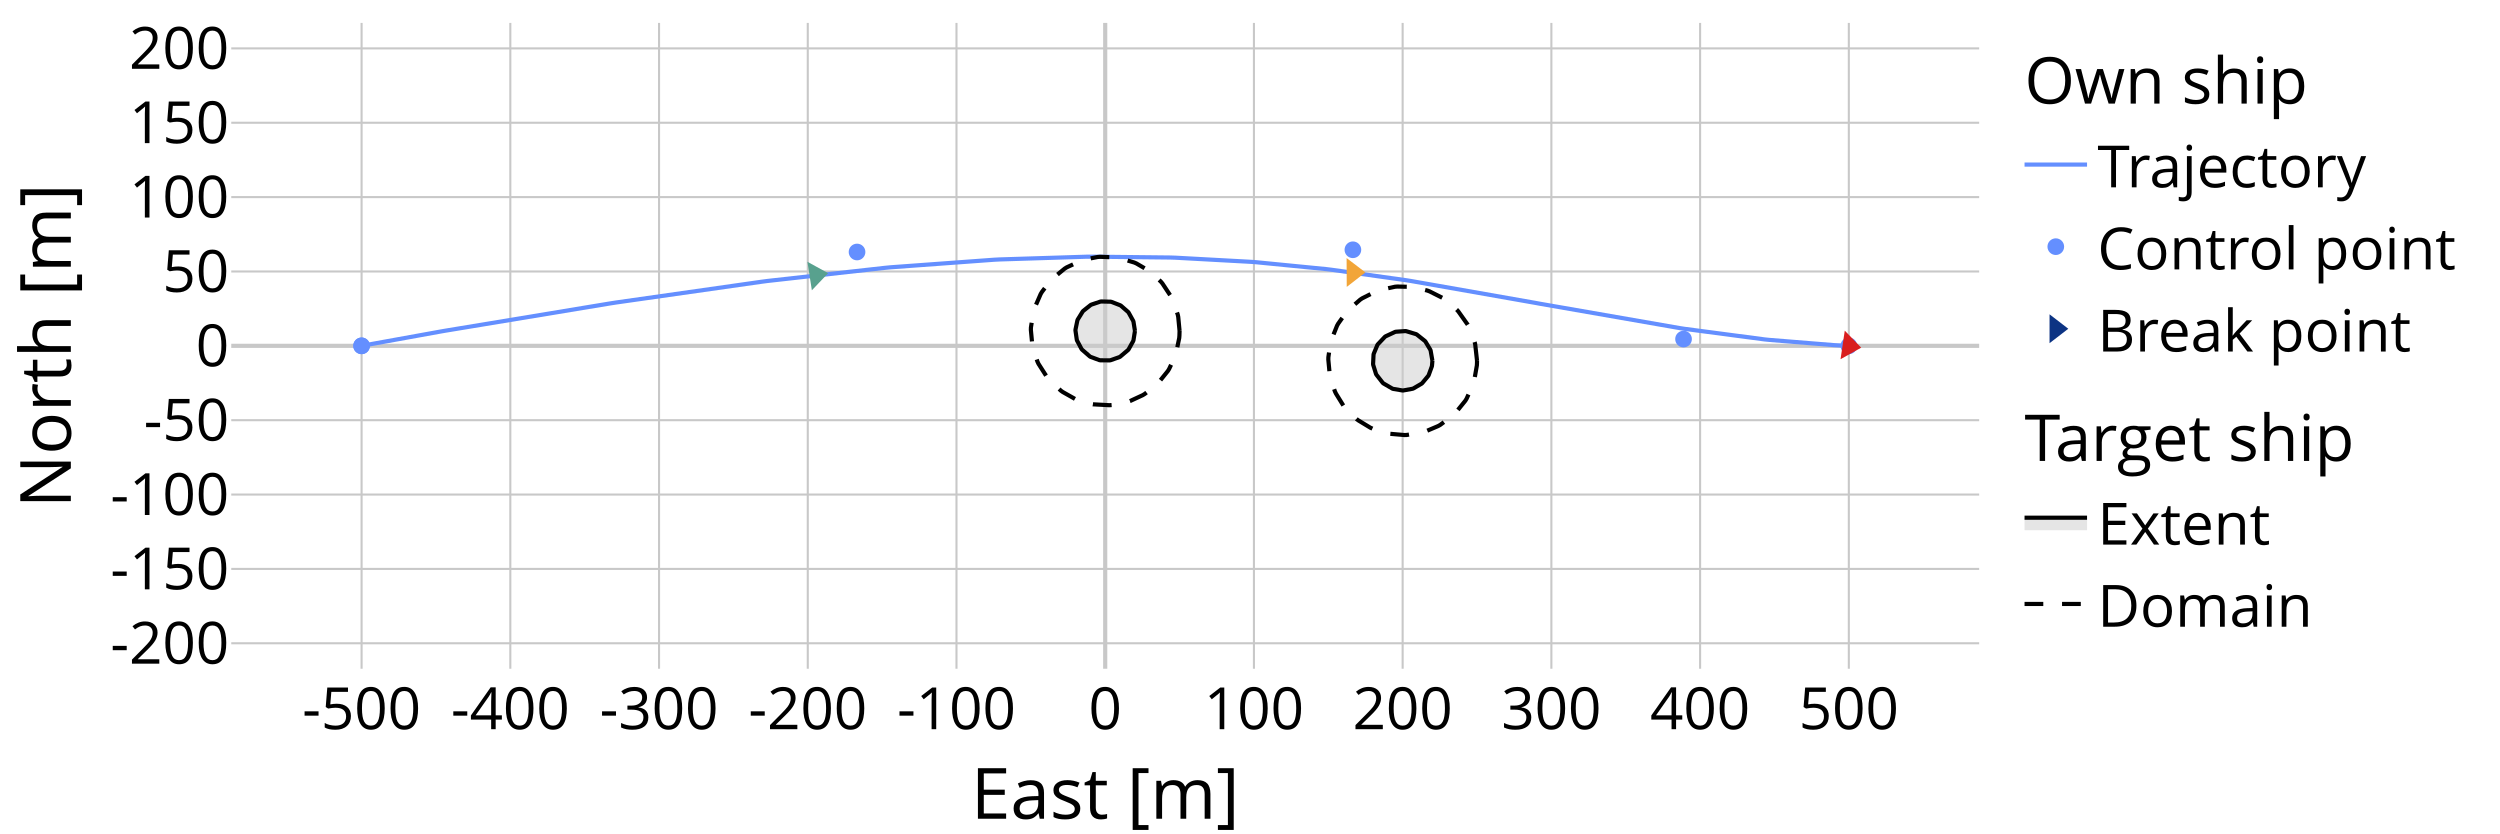
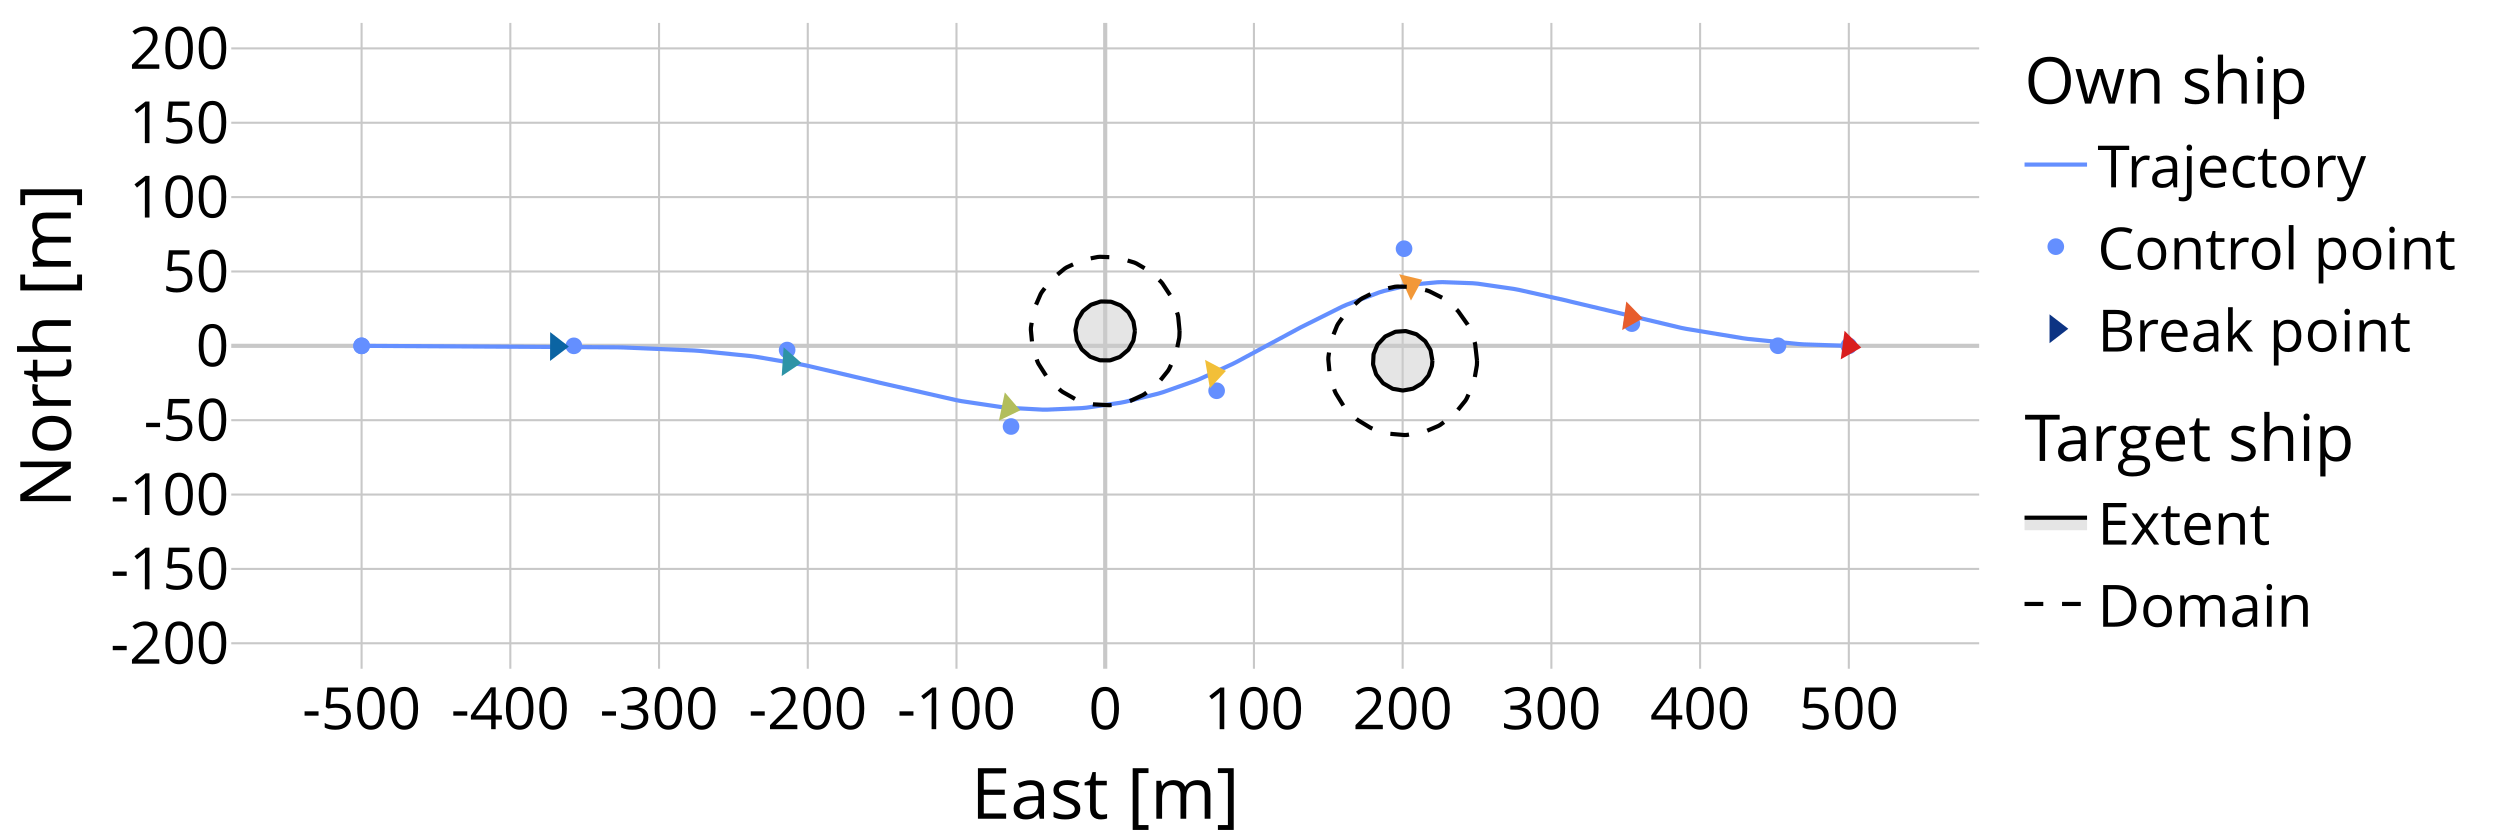
<svg xmlns="http://www.w3.org/2000/svg" class="main-svg" width="1200" height="400" style="" viewBox="0 0 1200 400">
  <rect x="0" y="0" width="1200" height="400" style="fill: rgb(255, 255, 255); fill-opacity: 1;" />
-   <defs id="defs-333a15">
+   <defs id="defs-6db496">
    <g class="clips">
-       <clipPath id="clip333a15xyplot" class="plotclip">
+       <clipPath id="clip6db496xyplot" class="plotclip">
        <rect width="839" height="310" />
      </clipPath>
-       <clipPath class="axesclip" id="clip333a15x">
+       <clipPath class="axesclip" id="clip6db496x">
        <rect x="111" y="0" width="839" height="400" />
      </clipPath>
-       <clipPath class="axesclip" id="clip333a15y">
+       <clipPath class="axesclip" id="clip6db496y">
        <rect x="0" y="11" width="1200" height="310" />
      </clipPath>
-       <clipPath class="axesclip" id="clip333a15xy">
+       <clipPath class="axesclip" id="clip6db496xy">
        <rect x="111" y="11" width="839" height="310" />
      </clipPath>
    </g>
    <g class="gradients" />
    <g class="patterns" />
  </defs>
  <g class="bglayer" />
  <g class="layer-below">
    <g class="imagelayer" />
    <g class="shapelayer" />
  </g>
  <g class="cartesianlayer">
    <g class="subplot xy">
      <g class="layer-subplot">
        <g class="shapelayer" />
        <g class="imagelayer" />
      </g>
      <g class="minor-gridlayer">
        <g class="x" />
        <g class="y" />
      </g>
      <g class="gridlayer">
        <g class="x">
          <path class="xgrid crisp" transform="translate(173.56,0)" d="M0,11v310" style="stroke: rgb(200, 200, 200); stroke-opacity: 1; stroke-width: 1px;" />
          <path class="xgrid crisp" transform="translate(244.95,0)" d="M0,11v310" style="stroke: rgb(200, 200, 200); stroke-opacity: 1; stroke-width: 1px;" />
          <path class="xgrid crisp" transform="translate(316.34,0)" d="M0,11v310" style="stroke: rgb(200, 200, 200); stroke-opacity: 1; stroke-width: 1px;" />
          <path class="xgrid crisp" transform="translate(387.73,0)" d="M0,11v310" style="stroke: rgb(200, 200, 200); stroke-opacity: 1; stroke-width: 1px;" />
          <path class="xgrid crisp" transform="translate(459.11,0)" d="M0,11v310" style="stroke: rgb(200, 200, 200); stroke-opacity: 1; stroke-width: 1px;" />
          <path class="xgrid crisp" transform="translate(601.89,0)" d="M0,11v310" style="stroke: rgb(200, 200, 200); stroke-opacity: 1; stroke-width: 1px;" />
          <path class="xgrid crisp" transform="translate(673.27,0)" d="M0,11v310" style="stroke: rgb(200, 200, 200); stroke-opacity: 1; stroke-width: 1px;" />
          <path class="xgrid crisp" transform="translate(744.66,0)" d="M0,11v310" style="stroke: rgb(200, 200, 200); stroke-opacity: 1; stroke-width: 1px;" />
          <path class="xgrid crisp" transform="translate(816.05,0)" d="M0,11v310" style="stroke: rgb(200, 200, 200); stroke-opacity: 1; stroke-width: 1px;" />
          <path class="xgrid crisp" transform="translate(887.44,0)" d="M0,11v310" style="stroke: rgb(200, 200, 200); stroke-opacity: 1; stroke-width: 1px;" />
        </g>
        <g class="y">
          <path class="ygrid crisp" transform="translate(0,308.77)" d="M111,0h839" style="stroke: rgb(200, 200, 200); stroke-opacity: 1; stroke-width: 1px;" />
          <path class="ygrid crisp" transform="translate(0,273.08)" d="M111,0h839" style="stroke: rgb(200, 200, 200); stroke-opacity: 1; stroke-width: 1px;" />
          <path class="ygrid crisp" transform="translate(0,237.39)" d="M111,0h839" style="stroke: rgb(200, 200, 200); stroke-opacity: 1; stroke-width: 1px;" />
          <path class="ygrid crisp" transform="translate(0,201.69)" d="M111,0h839" style="stroke: rgb(200, 200, 200); stroke-opacity: 1; stroke-width: 1px;" />
          <path class="ygrid crisp" transform="translate(0,130.31)" d="M111,0h839" style="stroke: rgb(200, 200, 200); stroke-opacity: 1; stroke-width: 1px;" />
          <path class="ygrid crisp" transform="translate(0,94.61)" d="M111,0h839" style="stroke: rgb(200, 200, 200); stroke-opacity: 1; stroke-width: 1px;" />
          <path class="ygrid crisp" transform="translate(0,58.92)" d="M111,0h839" style="stroke: rgb(200, 200, 200); stroke-opacity: 1; stroke-width: 1px;" />
          <path class="ygrid crisp" transform="translate(0,23.23)" d="M111,0h839" style="stroke: rgb(200, 200, 200); stroke-opacity: 1; stroke-width: 1px;" />
        </g>
      </g>
      <g class="zerolinelayer">
        <path class="xzl zl crisp" transform="translate(530.5,0)" d="M0,11v310" style="stroke: rgb(200, 200, 200); stroke-opacity: 1; stroke-width: 2px;" />
        <path class="yzl zl crisp" transform="translate(0,166)" d="M111,0h839" style="stroke: rgb(200, 200, 200); stroke-opacity: 1; stroke-width: 2px;" />
      </g>
      <g class="layer-between">
        <g class="shapelayer" />
        <g class="imagelayer" />
      </g>
      <path class="xlines-below" />
      <path class="ylines-below" />
      <g class="overlines-below" />
      <g class="xaxislayer-below" />
      <g class="yaxislayer-below" />
      <g class="overaxes-below" />
      <g class="overplot">
-         <g class="xy" transform="translate(111,11)" clip-path="url(#clip333a15xyplot)">
+         <g class="xy" transform="translate(111,11)" clip-path="url(#clip6db496xyplot)">
          <g class="scatterlayer mlayer">
-             <g class="trace scatter trace864dbb" style="stroke-miterlimit: 2; opacity: 1;">
-               <g class="fills" />
-               <g class="errorbars" />
-               <g class="lines">
-                 <path class="js-line" d="M62.56,155L100.55,148.12L102.57,147.77L181.64,134.68L184.57,134.22L254.38,124.26L257.43,123.86L313.67,117.57L316.52,117.3L366.16,113.67L368.83,113.53L410.55,112.22L413.1,112.2L450.67,112.61L453.13,112.69L489.67,114.69L492.08,114.88L525.66,118.18L528.05,118.47L563.88,123.5L566.27,123.88L625.98,134.39L628.37,134.83L695.24,146.48L697.63,146.85L735.84,151.9L738.23,152.15L769.27,154.66L771.66,154.79L776.44,155" style="vector-effect: none; fill: none; stroke: rgb(100, 143, 255); stroke-opacity: 1; stroke-width: 2px; opacity: 1;" />
-               </g>
-               <g class="points" />
-               <g class="text" />
-             </g>
-             <g class="trace scatter tracef698d3" style="stroke-miterlimit: 2; opacity: 1;">
+             <g class="trace scatter tracedca74e" style="stroke-miterlimit: 2; opacity: 1;">
+               <g class="fills" />
+               <g class="errorbars" />
+               <g class="lines">
+                 <path class="js-line" d="M62.56,155L185.44,155.72L188.17,155.78L222.14,157.24L224.66,157.42L249.45,159.93L251.91,160.26L274,164.03L276.46,164.53L308.63,172.06L311.11,172.67L348.14,181.1L350.59,181.56L370.07,184.46L372.49,184.71L389.27,185.62L391.65,185.63L408.16,184.9L410.5,184.68L426.74,182.33L429.04,181.88L445.01,177.92L447.27,177.24L462.98,171.7L465.2,170.79L480.64,163.7L482.83,162.59L511.16,147.31L513.35,146.13L533.12,136.26L535.34,135.28L551.05,129.35L553.33,128.66L564.84,125.96L567.17,125.58L578.99,124.49L581.38,124.42L595.89,124.95L598.34,125.17L615.62,127.68L618.11,128.15L640.67,133.2L643.18,133.83L695.89,146.36L698.38,146.85L725.56,151.35L728.01,151.68L752.39,154.14L754.81,154.3L776.44,155.03" style="vector-effect: none; fill: none; stroke: rgb(100, 143, 255); stroke-opacity: 1; stroke-width: 2px; opacity: 1;" />
+               </g>
+               <g class="points" />
+               <g class="text" />
+             </g>
+             <g class="trace scatter trace585ad3" style="stroke-miterlimit: 2; opacity: 1;">
              <g class="fills" />
              <g class="errorbars" />
              <g class="lines" />
              <g class="points">
                <path class="point" transform="translate(62.56,155)" d="M4,0A4,4 0 1,1 0,-4A4,4 0 0,1 4,0Z" style="opacity: 1; stroke-width: 0px; fill: rgb(100, 143, 255); fill-opacity: 1;" />
                <path class="point" transform="translate(62.56,155)" d="M4,0A4,4 0 1,1 0,-4A4,4 0 0,1 4,0Z" style="opacity: 1; stroke-width: 0px; fill: rgb(100, 143, 255); fill-opacity: 1;" />
-                 <path class="point" transform="translate(300.38,109.96)" d="M4,0A4,4 0 1,1 0,-4A4,4 0 0,1 4,0Z" style="opacity: 1; stroke-width: 0px; fill: rgb(100, 143, 255); fill-opacity: 1;" />
-                 <path class="point" transform="translate(538.39,108.89)" d="M4,0A4,4 0 1,1 0,-4A4,4 0 0,1 4,0Z" style="opacity: 1; stroke-width: 0px; fill: rgb(100, 143, 255); fill-opacity: 1;" />
-                 <path class="point" transform="translate(697.1,151.75)" d="M4,0A4,4 0 1,1 0,-4A4,4 0 0,1 4,0Z" style="opacity: 1; stroke-width: 0px; fill: rgb(100, 143, 255); fill-opacity: 1;" />
-                 <path class="point" transform="translate(776.44,155)" d="M4,0A4,4 0 1,1 0,-4A4,4 0 0,1 4,0Z" style="opacity: 1; stroke-width: 0px; fill: rgb(100, 143, 255); fill-opacity: 1;" />
-               </g>
-               <g class="text" />
-             </g>
-             <g class="trace scatter tracef0722d" style="stroke-miterlimit: 2; opacity: 1;">
+                 <path class="point" transform="translate(164.46,155)" d="M4,0A4,4 0 1,1 0,-4A4,4 0 0,1 4,0Z" style="opacity: 1; stroke-width: 0px; fill: rgb(100, 143, 255); fill-opacity: 1;" />
+                 <path class="point" transform="translate(266.82,157.02)" d="M4,0A4,4 0 1,1 0,-4A4,4 0 0,1 4,0Z" style="opacity: 1; stroke-width: 0px; fill: rgb(100, 143, 255); fill-opacity: 1;" />
+                 <path class="point" transform="translate(374.3,193.72)" d="M4,0A4,4 0 1,1 0,-4A4,4 0 0,1 4,0Z" style="opacity: 1; stroke-width: 0px; fill: rgb(100, 143, 255); fill-opacity: 1;" />
+                 <path class="point" transform="translate(472.98,176.56)" d="M4,0A4,4 0 1,1 0,-4A4,4 0 0,1 4,0Z" style="opacity: 1; stroke-width: 0px; fill: rgb(100, 143, 255); fill-opacity: 1;" />
+                 <path class="point" transform="translate(562.94,108.38)" d="M4,0A4,4 0 1,1 0,-4A4,4 0 0,1 4,0Z" style="opacity: 1; stroke-width: 0px; fill: rgb(100, 143, 255); fill-opacity: 1;" />
+                 <path class="point" transform="translate(672.29,144.34)" d="M4,0A4,4 0 1,1 0,-4A4,4 0 0,1 4,0Z" style="opacity: 1; stroke-width: 0px; fill: rgb(100, 143, 255); fill-opacity: 1;" />
+                 <path class="point" transform="translate(742.43,154.96)" d="M4,0A4,4 0 1,1 0,-4A4,4 0 0,1 4,0Z" style="opacity: 1; stroke-width: 0px; fill: rgb(100, 143, 255); fill-opacity: 1;" />
+                 <path class="point" transform="translate(776.44,155.03)" d="M4,0A4,4 0 1,1 0,-4A4,4 0 0,1 4,0Z" style="opacity: 1; stroke-width: 0px; fill: rgb(100, 143, 255); fill-opacity: 1;" />
+               </g>
+               <g class="text" />
+             </g>
+             <g class="trace scatter trace3b9e58" style="stroke-miterlimit: 2; opacity: 1;">
              <g class="fills" />
              <g class="errorbars" />
              <g class="lines" />
              <g class="points">
                <path class="point" transform="translate(62.56,155)" d="M0,0Z" style="opacity: 1; stroke-width: 0px; fill: rgb(12, 51, 131); fill-opacity: 1;" />
-                 <path class="point" transform="translate(280.59,121.04)" d="M-4.031,-6.386L-1.898,7.309L5.929,-0.923Z" style="opacity: 1; stroke-width: 0px; fill: rgb(88, 161, 142); fill-opacity: 1;" />
-                 <path class="point" transform="translate(538.4,119.78)" d="M-3.034,-6.915L-2.966,6.945L6,-0.029Z" style="opacity: 1; stroke-width: 0px; fill: rgb(242, 165, 56); fill-opacity: 1;" />
-                 <path class="point" transform="translate(776.44,155)" d="M-1.953,-7.295L-3.982,6.416L5.935,0.878Z" style="opacity: 1; stroke-width: 0px; fill: rgb(217, 30, 30); fill-opacity: 1;" />
-               </g>
-               <g class="text" />
-             </g>
-             <g class="trace scatter tracedb20e5" style="stroke-miterlimit: 2; opacity: 1;">
+                 <path class="point" transform="translate(156.05,155.34)" d="M-2.975,-6.941L-3.025,6.919L6,0.021Z" style="opacity: 1; stroke-width: 0px; fill: rgb(11, 100, 163); fill-opacity: 1;" />
+                 <path class="point" transform="translate(267.67,162.8)" d="M-2.531,-7.115L-3.456,6.714L5.987,0.4Z" style="opacity: 1; stroke-width: 0px; fill: rgb(45, 147, 166); fill-opacity: 1;" />
+                 <path class="point" transform="translate(372.84,184.74)" d="M-1.521,-7.397L-4.352,6.171L5.873,1.226Z" style="opacity: 1; stroke-width: 0px; fill: rgb(178, 190, 92); fill-opacity: 1;" />
+                 <path class="point" transform="translate(471.53,168.05)" d="M-4.114,-6.333L-1.802,7.333L5.916,-1.001Z" style="opacity: 1; stroke-width: 0px; fill: rgb(242, 191, 56); fill-opacity: 1;" />
+                 <path class="point" transform="translate(566.17,125.73)" d="M-5.568,-5.102L0.09,7.551L5.477,-2.449Z" style="opacity: 1; stroke-width: 0px; fill: rgb(242, 152, 56); fill-opacity: 1;" />
+                 <path class="point" transform="translate(671.6,141)" d="M-1.976,-7.288L-3.962,6.428L5.938,0.86Z" style="opacity: 1; stroke-width: 0px; fill: rgb(231, 93, 45); fill-opacity: 1;" />
+                 <path class="point" transform="translate(776.44,155.03)" d="M-2.054,-7.267L-3.893,6.471L5.947,0.796Z" style="opacity: 1; stroke-width: 0px; fill: rgb(217, 30, 30); fill-opacity: 1;" />
+               </g>
+               <g class="text" />
+             </g>
+             <g class="trace scatter trace5d0db5" style="stroke-miterlimit: 2; opacity: 1;">
              <g class="fills">
                <g>
                  <path class="js-fill" d="M433.78,147.86L433.07,143.43L432.92,143L430.75,139.07L430.47,138.72L427.09,135.77L426.7,135.53L422.52,133.91L422.08,133.82L417.59,133.71L417.14,133.78L412.89,135.21L412.49,135.42L408.98,138.21L408.68,138.55L406.32,142.37L406.15,142.79L405.24,147.19L405.22,147.64L405.86,152.08L406,152.51L408.11,156.47L408.39,156.83L412.1,160.07L412.49,160.3L416.7,161.86L417.14,161.94L421.63,161.98L422.08,161.9L426.31,160.41L426.7,160.19L430.47,157L430.75,156.65L432.92,152.72L433.07,152.29L433.78,147.86Z" style="fill: rgb(204, 204, 204); fill-opacity: 0.5; stroke-width: 0;" />
                </g>
              </g>
              <g class="errorbars" />
              <g class="lines">
                <path class="js-line" d="M433.78,147.86L433.07,143.43L432.92,143L430.75,139.07L430.47,138.72L427.09,135.77L426.7,135.53L422.52,133.91L422.08,133.82L417.59,133.71L417.14,133.78L412.89,135.21L412.49,135.42L408.98,138.21L408.68,138.55L406.32,142.37L406.15,142.79L405.24,147.19L405.22,147.64L405.86,152.08L406,152.51L408.11,156.47L408.39,156.83L412.1,160.07L412.49,160.3L416.7,161.86L417.14,161.94L421.63,161.98L422.08,161.9L426.31,160.41L426.7,160.19L430.47,157L430.75,156.65L432.92,152.72L433.07,152.29L433.78,147.86" style="vector-effect: none; fill: none; stroke: rgb(0, 0, 0); stroke-opacity: 1; stroke-width: 2px; opacity: 1;" />
              </g>
              <g class="points" />
              <g class="text" />
            </g>
-             <g class="trace scatter trace4ac515" style="stroke-miterlimit: 2; opacity: 1;">
+             <g class="trace scatter tracedd498c" style="stroke-miterlimit: 2; opacity: 1;">
              <g class="fills" />
              <g class="errorbars" />
              <g class="lines">
                <path class="js-line" d="M455.19,147.86L454.55,141.14L454.33,140.04L451.76,132.59L451.26,131.58L446.92,125.01L446.19,124.16L441.25,119.56L440.34,118.89L434.51,115.48L433.48,115.02L425.94,112.75L424.83,112.57L416.97,112.26L415.84,112.36L409.22,113.68L408.15,114.02L401.01,117.33L400.05,117.93L393.96,122.92L393.19,123.74L389.12,129.13L388.54,130.1L385.4,137.31L385.08,138.4L383.85,146.17L383.81,147.3L384.56,155.14L384.8,156.23L387,162.62L387.48,163.64L391.72,170.27L392.44,171.14L398.2,176.5L399.12,177.16L405,180.48L406.04,180.92L412.5,182.86L413.61,183.07L421.47,183.5L422.6,183.42L430.32,181.88L431.38,181.52L437.51,178.68L438.47,178.09L443.83,173.98L444.64,173.2L449.58,167.07L450.17,166.11L453.06,160.01L453.43,158.94L455.03,151.24L455.12,150.11L455.19,147.86" style="vector-effect: none; fill: none; stroke: rgb(0, 0, 0); stroke-opacity: 1; stroke-dasharray: 9px, 9px; stroke-width: 2px; opacity: 1;" />
              </g>
              <g class="points" />
              <g class="text" />
            </g>
-             <g class="trace scatter trace9cd34d" style="stroke-miterlimit: 2; opacity: 1;">
+             <g class="trace scatter trace93e404" style="stroke-miterlimit: 2; opacity: 1;">
              <g class="fills">
                <g>
                  <path class="js-fill" d="M576.55,162.14L575.7,157.28L575.54,156.86L573.24,153L572.95,152.66L569.09,149.59L568.69,149.38L563.96,147.96L563.51,147.92L559.03,148.23L558.6,148.34L554.12,150.42L553.75,150.68L550.36,154.27L550.12,154.65L548.4,158.79L548.3,159.23L548.08,163.71L548.14,164.16L549.47,168.45L549.67,168.85L552.71,172.74L553.05,173.04L557.31,175.52L557.73,175.67L562.16,176.42L562.61,176.41L567.03,175.6L567.45,175.44L571.33,173.18L571.67,172.89L574.54,169.44L574.77,169.05L576.3,164.83L576.37,164.38L576.55,162.14Z" style="fill: rgb(204, 204, 204); fill-opacity: 0.5; stroke-width: 0;" />
                </g>
              </g>
              <g class="errorbars" />
              <g class="lines">
                <path class="js-line" d="M576.55,162.14L575.7,157.28L575.54,156.86L573.24,153L572.95,152.66L569.09,149.59L568.69,149.38L563.96,147.96L563.51,147.92L559.03,148.23L558.6,148.34L554.12,150.42L553.75,150.68L550.36,154.27L550.12,154.65L548.4,158.79L548.3,159.23L548.08,163.71L548.14,164.16L549.47,168.45L549.67,168.85L552.71,172.74L553.05,173.04L557.31,175.52L557.73,175.67L562.16,176.42L562.61,176.41L567.03,175.6L567.45,175.44L571.33,173.18L571.67,172.89L574.54,169.44L574.77,169.05L576.3,164.83L576.37,164.38L576.55,162.14" style="vector-effect: none; fill: none; stroke: rgb(0, 0, 0); stroke-opacity: 1; stroke-width: 2px; opacity: 1;" />
              </g>
              <g class="points" />
              <g class="text" />
            </g>
-             <g class="trace scatter tracec7fbe0" style="stroke-miterlimit: 2; opacity: 1;">
+             <g class="trace scatter traceff61d5" style="stroke-miterlimit: 2; opacity: 1;">
              <g class="fills" />
              <g class="errorbars" />
              <g class="lines">
                <path class="js-line" d="M597.97,162.14L597.1,154.31L596.84,153.22L594.04,145.86L593.51,144.86L588.96,138.44L588.2,137.61L582.19,132.52L581.25,131.91L575.21,128.87L574.16,128.48L567.61,126.85L566.49,126.7L559.74,126.54L558.62,126.63L550.92,128.3L549.86,128.67L542.83,132.21L541.89,132.84L535.96,138.02L535.22,138.86L531.32,144.37L530.77,145.36L527.86,152.67L527.58,153.77L526.62,160.45L526.59,161.58L527.33,169.41L527.58,170.51L529.77,176.9L530.26,177.92L533.8,183.66L534.49,184.55L540.08,190.1L540.98,190.78L546.75,194.28L547.77,194.75L554.17,196.9L555.28,197.14L563.12,197.82L564.25,197.78L572.01,196.48L573.09,196.15L579.3,193.51L580.28,192.96L586.6,188.26L587.41,187.48L592.36,181.35L592.95,180.39L596.2,173.22L596.54,172.15L597.9,164.39L597.95,163.27L597.97,162.14" style="vector-effect: none; fill: none; stroke: rgb(0, 0, 0); stroke-opacity: 1; stroke-dasharray: 9px, 9px; stroke-width: 2px; opacity: 1;" />
              </g>
              <g class="points" />
              <g class="text" />
            </g>
          </g>
        </g>
      </g>
      <path class="xlines-above crisp" d="M0,0" style="fill: none;" />
      <path class="ylines-above crisp" d="M0,0" style="fill: none;" />
      <g class="overlines-above" />
      <g class="xaxislayer-above">
        <g class="xtick">
          <text text-anchor="middle" x="0" y="350" transform="translate(173.56,0)" style="font-family: 'Open Sans', verdana, arial, sans-serif; font-size: 28px; fill: rgb(0, 0, 0); fill-opacity: 1; white-space: pre; opacity: 1;">-500</text>
        </g>
        <g class="xtick">
          <text text-anchor="middle" x="0" y="350" style="font-family: 'Open Sans', verdana, arial, sans-serif; font-size: 28px; fill: rgb(0, 0, 0); fill-opacity: 1; white-space: pre; opacity: 1;" transform="translate(244.95,0)">-400</text>
        </g>
        <g class="xtick">
          <text text-anchor="middle" x="0" y="350" style="font-family: 'Open Sans', verdana, arial, sans-serif; font-size: 28px; fill: rgb(0, 0, 0); fill-opacity: 1; white-space: pre; opacity: 1;" transform="translate(316.34,0)">-300</text>
        </g>
        <g class="xtick">
          <text text-anchor="middle" x="0" y="350" style="font-family: 'Open Sans', verdana, arial, sans-serif; font-size: 28px; fill: rgb(0, 0, 0); fill-opacity: 1; white-space: pre; opacity: 1;" transform="translate(387.73,0)">-200</text>
        </g>
        <g class="xtick">
          <text text-anchor="middle" x="0" y="350" style="font-family: 'Open Sans', verdana, arial, sans-serif; font-size: 28px; fill: rgb(0, 0, 0); fill-opacity: 1; white-space: pre; opacity: 1;" transform="translate(459.11,0)">-100</text>
        </g>
        <g class="xtick">
          <text text-anchor="middle" x="0" y="350" style="font-family: 'Open Sans', verdana, arial, sans-serif; font-size: 28px; fill: rgb(0, 0, 0); fill-opacity: 1; white-space: pre; opacity: 1;" transform="translate(530.5,0)">0</text>
        </g>
        <g class="xtick">
          <text text-anchor="middle" x="0" y="350" style="font-family: 'Open Sans', verdana, arial, sans-serif; font-size: 28px; fill: rgb(0, 0, 0); fill-opacity: 1; white-space: pre; opacity: 1;" transform="translate(601.89,0)">100</text>
        </g>
        <g class="xtick">
          <text text-anchor="middle" x="0" y="350" style="font-family: 'Open Sans', verdana, arial, sans-serif; font-size: 28px; fill: rgb(0, 0, 0); fill-opacity: 1; white-space: pre; opacity: 1;" transform="translate(673.27,0)">200</text>
        </g>
        <g class="xtick">
          <text text-anchor="middle" x="0" y="350" style="font-family: 'Open Sans', verdana, arial, sans-serif; font-size: 28px; fill: rgb(0, 0, 0); fill-opacity: 1; white-space: pre; opacity: 1;" transform="translate(744.66,0)">300</text>
        </g>
        <g class="xtick">
          <text text-anchor="middle" x="0" y="350" style="font-family: 'Open Sans', verdana, arial, sans-serif; font-size: 28px; fill: rgb(0, 0, 0); fill-opacity: 1; white-space: pre; opacity: 1;" transform="translate(816.05,0)">400</text>
        </g>
        <g class="xtick">
          <text text-anchor="middle" x="0" y="350" style="font-family: 'Open Sans', verdana, arial, sans-serif; font-size: 28px; fill: rgb(0, 0, 0); fill-opacity: 1; white-space: pre; opacity: 1;" transform="translate(887.44,0)">500</text>
        </g>
      </g>
      <g class="yaxislayer-above">
        <g class="ytick">
          <text text-anchor="end" x="110" y="9.8" transform="translate(0,308.77)" style="font-family: 'Open Sans', verdana, arial, sans-serif; font-size: 28px; fill: rgb(0, 0, 0); fill-opacity: 1; white-space: pre; opacity: 1;">-200</text>
        </g>
        <g class="ytick">
          <text text-anchor="end" x="110" y="9.8" style="font-family: 'Open Sans', verdana, arial, sans-serif; font-size: 28px; fill: rgb(0, 0, 0); fill-opacity: 1; white-space: pre; opacity: 1;" transform="translate(0,273.08)">-150</text>
        </g>
        <g class="ytick">
          <text text-anchor="end" x="110" y="9.8" style="font-family: 'Open Sans', verdana, arial, sans-serif; font-size: 28px; fill: rgb(0, 0, 0); fill-opacity: 1; white-space: pre; opacity: 1;" transform="translate(0,237.39)">-100</text>
        </g>
        <g class="ytick">
          <text text-anchor="end" x="110" y="9.8" style="font-family: 'Open Sans', verdana, arial, sans-serif; font-size: 28px; fill: rgb(0, 0, 0); fill-opacity: 1; white-space: pre; opacity: 1;" transform="translate(0,201.69)">-50</text>
        </g>
        <g class="ytick">
          <text text-anchor="end" x="110" y="9.8" style="font-family: 'Open Sans', verdana, arial, sans-serif; font-size: 28px; fill: rgb(0, 0, 0); fill-opacity: 1; white-space: pre; opacity: 1;" transform="translate(0,166)">0</text>
        </g>
        <g class="ytick">
          <text text-anchor="end" x="110" y="9.8" style="font-family: 'Open Sans', verdana, arial, sans-serif; font-size: 28px; fill: rgb(0, 0, 0); fill-opacity: 1; white-space: pre; opacity: 1;" transform="translate(0,130.31)">50</text>
        </g>
        <g class="ytick">
          <text text-anchor="end" x="110" y="9.8" style="font-family: 'Open Sans', verdana, arial, sans-serif; font-size: 28px; fill: rgb(0, 0, 0); fill-opacity: 1; white-space: pre; opacity: 1;" transform="translate(0,94.61)">100</text>
        </g>
        <g class="ytick">
          <text text-anchor="end" x="110" y="9.8" style="font-family: 'Open Sans', verdana, arial, sans-serif; font-size: 28px; fill: rgb(0, 0, 0); fill-opacity: 1; white-space: pre; opacity: 1;" transform="translate(0,58.92)">150</text>
        </g>
        <g class="ytick">
          <text text-anchor="end" x="110" y="9.8" style="font-family: 'Open Sans', verdana, arial, sans-serif; font-size: 28px; fill: rgb(0, 0, 0); fill-opacity: 1; white-space: pre; opacity: 1;" transform="translate(0,23.23)">200</text>
        </g>
      </g>
      <g class="overaxes-above" />
    </g>
  </g>
  <g class="polarlayer" />
  <g class="smithlayer" />
  <g class="ternarylayer" />
  <g class="geolayer" />
  <g class="funnelarealayer" />
  <g class="pielayer" />
  <g class="iciclelayer" />
  <g class="treemaplayer" />
  <g class="sunburstlayer" />
  <g class="glimages" />
-   <defs id="topdefs-333a15">
+   <defs id="topdefs-6db496">
    <g class="clips" />
-     <clipPath id="legend333a15">
+     <clipPath id="legend6db496">
      <rect width="228" height="304" x="0" y="0" />
    </clipPath>
  </defs>
  <g class="layer-above">
    <g class="imagelayer" />
    <g class="shapelayer" />
  </g>
  <g class="infolayer">
    <g class="legend" pointer-events="all" transform="translate(966.78,11)">
      <rect class="bg" shape-rendering="crispEdges" width="228" height="304" x="0" y="0" style="stroke: rgb(68, 68, 68); stroke-opacity: 1; fill: rgb(255, 255, 255); fill-opacity: 1; stroke-width: 0px;" />
-       <g class="scrollbox" transform="" clip-path="url(#legend333a15)">
+       <g class="scrollbox" transform="" clip-path="url(#legend6db496)">
        <g class="groups" transform="">
          <g class="traces" transform="translate(0,26.65)" style="opacity: 1;">
            <text class="legendtext" text-anchor="start" x="5" y="12.09" style="font-family: 'Open Sans', verdana, arial, sans-serif; font-size: 31px; fill: rgb(0, 0, 0); fill-opacity: 1; white-space: pre;">Own ship</text>
            <g class="layers">
              <g class="legendfill" />
              <g class="legendlines" />
              <g class="legendsymbols">
                <g class="legendpoints" />
              </g>
            </g>
            <rect class="legendtoggle" x="0" y="-21.65" width="222.656" height="43.3" style="fill: rgb(0, 0, 0); fill-opacity: 0;" />
          </g>
          <g class="traces" transform="translate(0,68)" style="opacity: 1;">
            <text class="legendtext" text-anchor="start" x="40" y="10.92" style="font-family: 'Open Sans', verdana, arial, sans-serif; font-size: 28px; fill: rgb(0, 0, 0); fill-opacity: 1; white-space: pre;">Trajectory</text>
            <g class="layers" style="opacity: 1;">
              <g class="legendfill" />
              <g class="legendlines">
                <path class="js-line" d="M5,0h30" style="fill: none; stroke: rgb(100, 143, 255); stroke-opacity: 1; stroke-width: 2px;" />
              </g>
              <g class="legendsymbols">
                <g class="legendpoints" />
              </g>
            </g>
            <rect class="legendtoggle" x="0" y="-19.7" width="222.656" height="39.4" style="fill: rgb(0, 0, 0); fill-opacity: 0;" />
          </g>
          <g class="traces" transform="translate(0,107.4)" style="opacity: 1;">
            <text class="legendtext" text-anchor="start" x="40" y="10.92" style="font-family: 'Open Sans', verdana, arial, sans-serif; font-size: 28px; fill: rgb(0, 0, 0); fill-opacity: 1; white-space: pre;">Control point</text>
            <g class="layers" style="opacity: 1;">
              <g class="legendfill" />
              <g class="legendlines" />
              <g class="legendsymbols">
                <g class="legendpoints">
                  <path class="scatterpts" transform="translate(20,0)" d="M4,0A4,4 0 1,1 0,-4A4,4 0 0,1 4,0Z" style="opacity: 1; stroke-width: 0px; fill: rgb(100, 143, 255); fill-opacity: 1;" />
                </g>
              </g>
            </g>
            <rect class="legendtoggle" x="0" y="-19.7" width="222.656" height="39.4" style="fill: rgb(0, 0, 0); fill-opacity: 0;" />
          </g>
          <g class="traces" transform="translate(0,146.8)" style="opacity: 1;">
            <text class="legendtext" text-anchor="start" x="40" y="10.92" style="font-family: 'Open Sans', verdana, arial, sans-serif; font-size: 28px; fill: rgb(0, 0, 0); fill-opacity: 1; white-space: pre;">Break point</text>
            <g class="layers" style="opacity: 1;">
              <g class="legendfill" />
              <g class="legendlines" />
              <g class="legendsymbols">
                <g class="legendpoints">
                  <path class="scatterpts" transform="translate(20,0)" d="M-3,-6.93L-3,6.93L6,-3.6739403974420594e-16Z" style="opacity: 1; stroke-width: 0px; fill: rgb(12, 51, 131); fill-opacity: 1;" />
                </g>
              </g>
            </g>
            <rect class="legendtoggle" x="0" y="-19.7" width="222.656" height="39.4" style="fill: rgb(0, 0, 0); fill-opacity: 0;" />
          </g>
        </g>
        <g class="groups" transform="translate(0,10)">
          <g class="traces" transform="translate(0,188.15)" style="opacity: 1;">
            <text class="legendtext" text-anchor="start" x="5" y="12.09" style="font-family: 'Open Sans', verdana, arial, sans-serif; font-size: 31px; fill: rgb(0, 0, 0); fill-opacity: 1; white-space: pre;">Target ship</text>
            <g class="layers">
              <g class="legendfill" />
              <g class="legendlines" />
              <g class="legendsymbols">
                <g class="legendpoints" />
              </g>
            </g>
            <rect class="legendtoggle" x="0" y="-21.65" width="222.656" height="43.3" style="fill: rgb(0, 0, 0); fill-opacity: 0;" />
          </g>
          <g class="traces" transform="translate(0,229.5)" style="opacity: 1;">
            <text class="legendtext" text-anchor="start" x="40" y="10.92" style="font-family: 'Open Sans', verdana, arial, sans-serif; font-size: 28px; fill: rgb(0, 0, 0); fill-opacity: 1; white-space: pre;">Extent</text>
            <g class="layers" style="opacity: 1;">
              <g class="legendfill">
                <path class="js-fill" d="M5,-2h30v6h-30z" style="stroke-width: 0; fill: rgb(204, 204, 204); fill-opacity: 0.5;" />
              </g>
              <g class="legendlines">
                <path class="js-line" d="M5,-2h30" style="fill: none; stroke: rgb(0, 0, 0); stroke-opacity: 1; stroke-width: 2px;" />
              </g>
              <g class="legendsymbols">
                <g class="legendpoints" />
              </g>
            </g>
            <rect class="legendtoggle" x="0" y="-19.7" width="222.656" height="39.4" style="fill: rgb(0, 0, 0); fill-opacity: 0;" />
          </g>
          <g class="traces" transform="translate(0,268.9)" style="opacity: 1;">
            <text class="legendtext" text-anchor="start" x="40" y="10.92" style="font-family: 'Open Sans', verdana, arial, sans-serif; font-size: 28px; fill: rgb(0, 0, 0); fill-opacity: 1; white-space: pre;">Domain</text>
            <g class="layers" style="opacity: 1;">
              <g class="legendfill" />
              <g class="legendlines">
                <path class="js-line" d="M5,0h30" style="fill: none; stroke: rgb(0, 0, 0); stroke-opacity: 1; stroke-dasharray: 9px, 9px; stroke-width: 2px;" />
              </g>
              <g class="legendsymbols">
                <g class="legendpoints" />
              </g>
            </g>
            <rect class="legendtoggle" x="0" y="-19.7" width="222.656" height="39.4" style="fill: rgb(0, 0, 0); fill-opacity: 0;" />
          </g>
        </g>
      </g>
      <rect class="scrollbar" rx="20" ry="3" width="0" height="0" x="0" y="0" style="fill: rgb(128, 139, 164); fill-opacity: 1;" />
    </g>
    <g class="g-gtitle" />
    <g class="g-xtitle" transform="translate(0,-1.3)">
      <text class="xtitle" x="530.5" y="394.3" text-anchor="middle" style="opacity: 1; font-family: 'Open Sans', verdana, arial, sans-serif; font-size: 34px; fill: rgb(0, 0, 0); fill-opacity: 1; white-space: pre;">East [m]</text>
    </g>
    <g class="g-ytitle" transform="translate(16.52539,0)">
      <text class="ytitle" transform="rotate(-90,17.475,166)" x="17.475" y="166" text-anchor="middle" style="opacity: 1; font-family: 'Open Sans', verdana, arial, sans-serif; font-size: 34px; fill: rgb(0, 0, 0); fill-opacity: 1; white-space: pre;">North [m]</text>
    </g>
  </g>
</svg>
